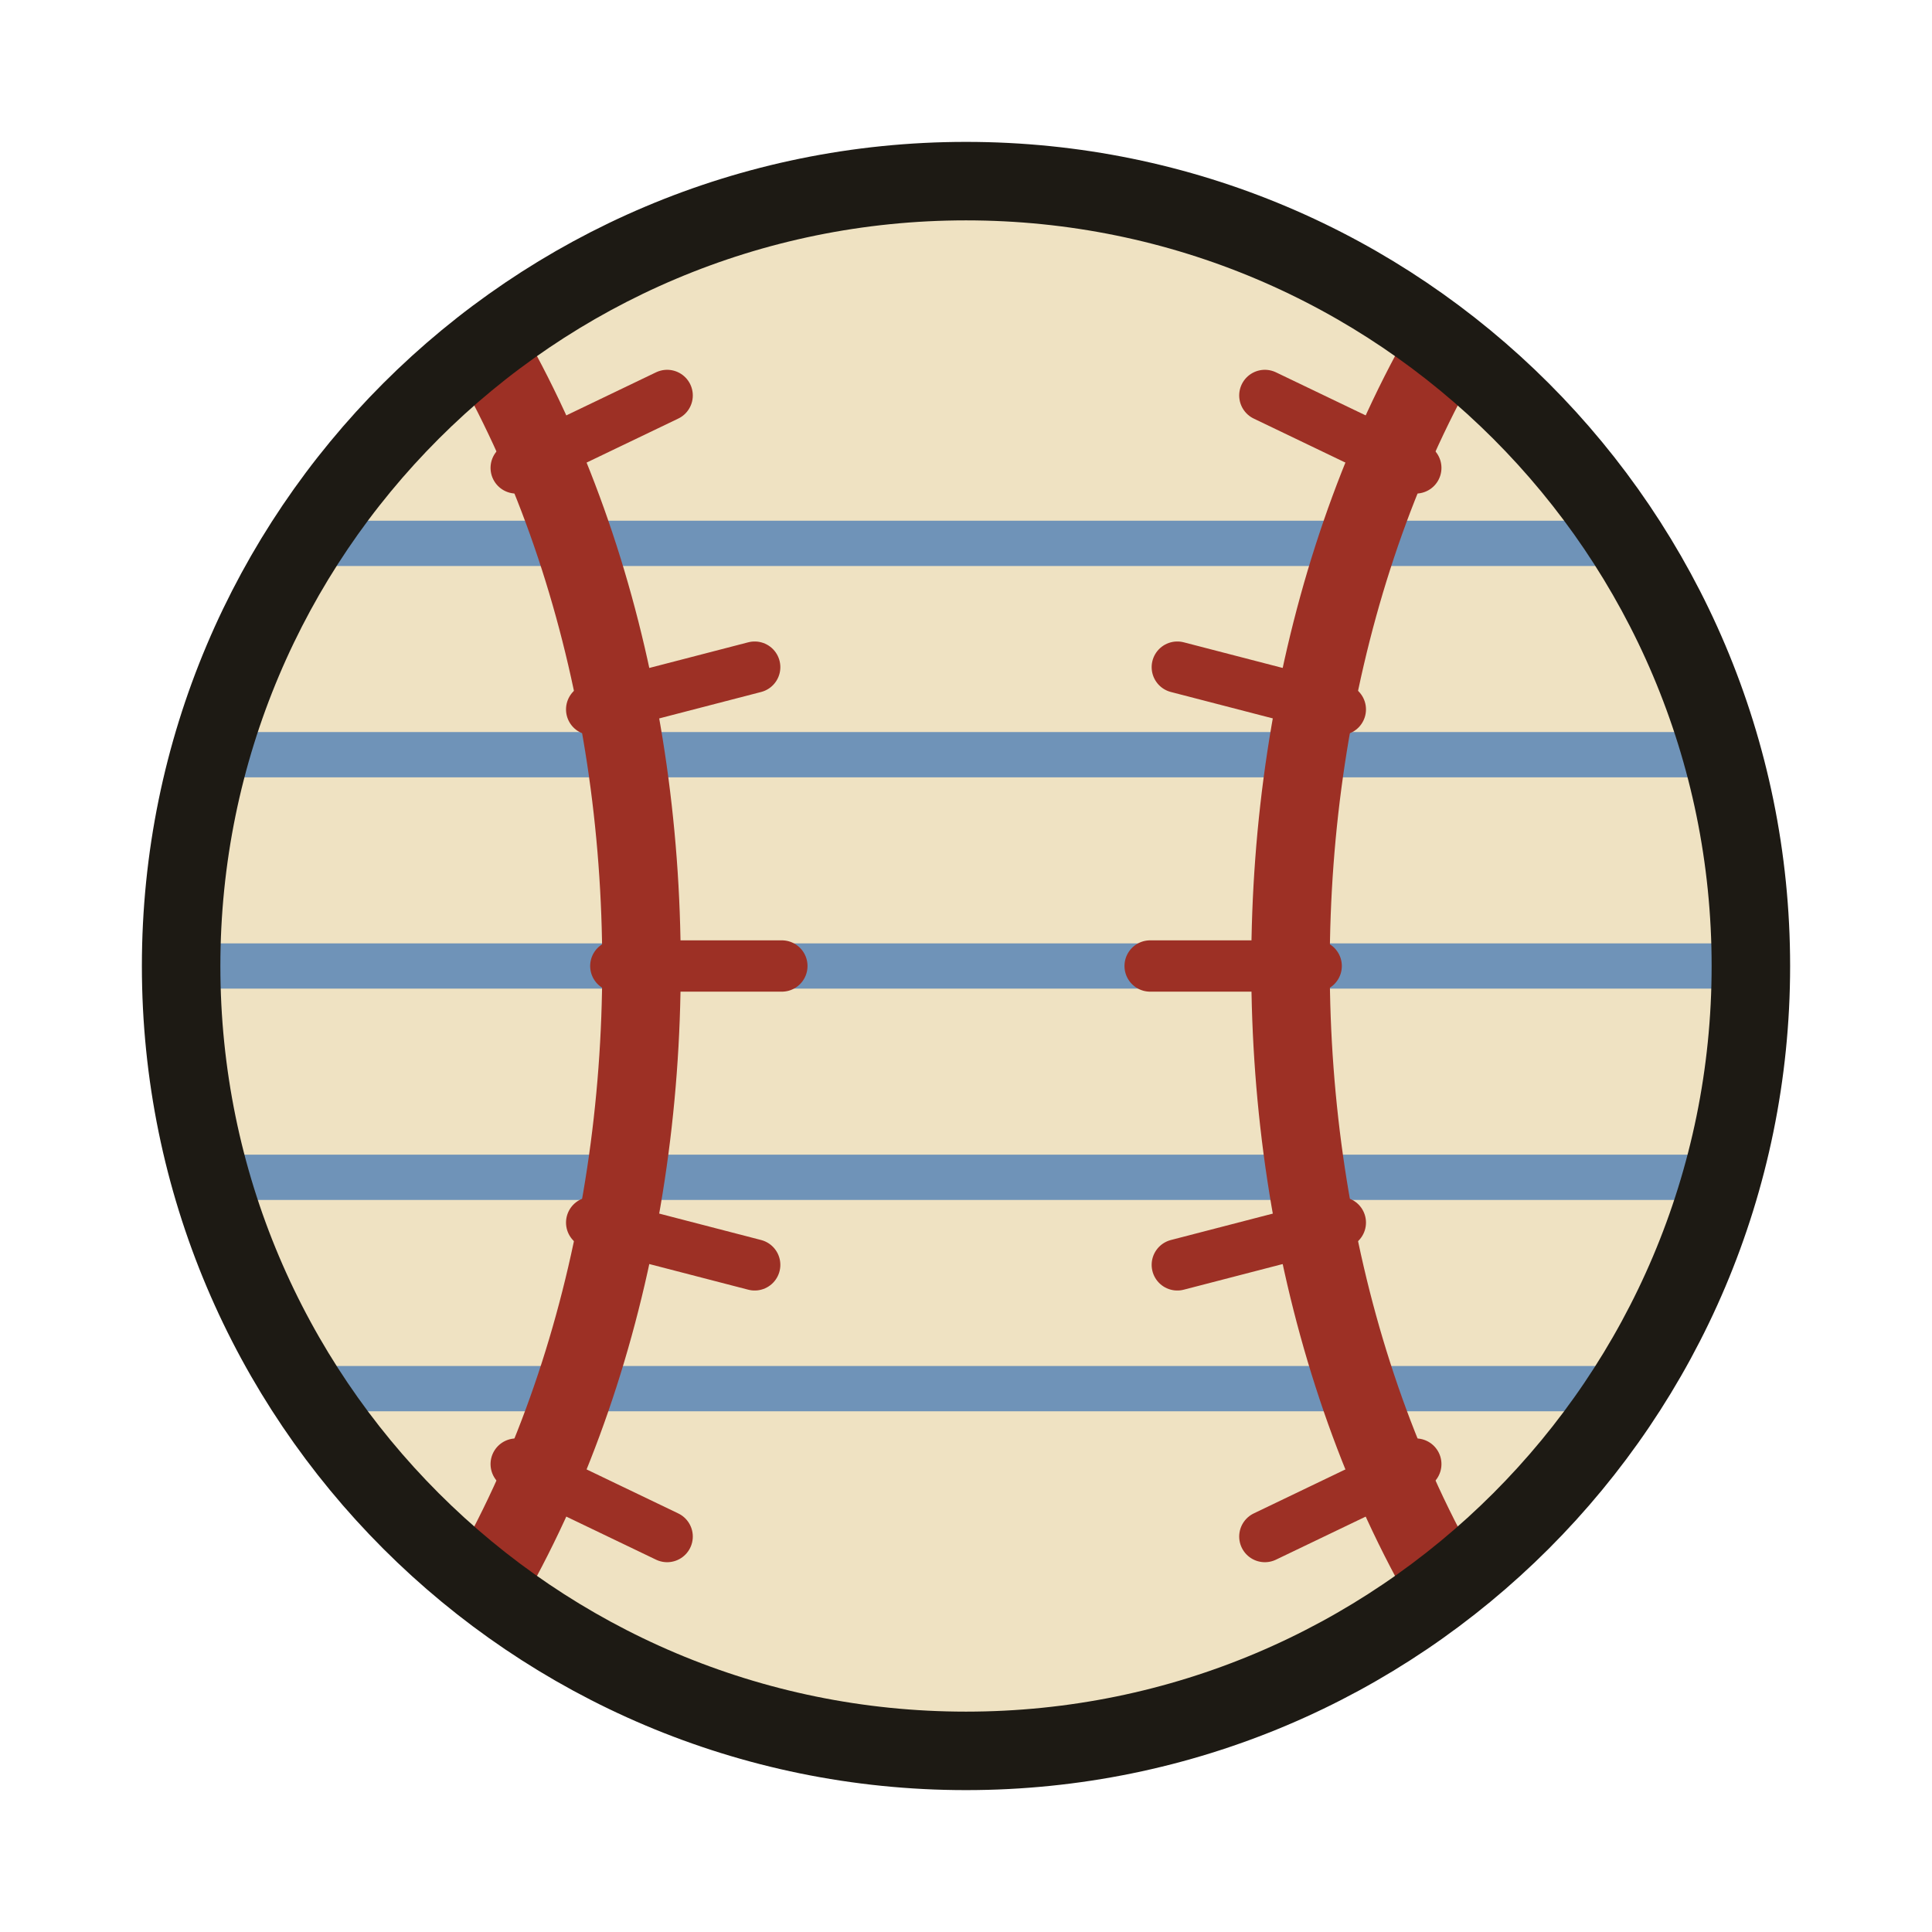
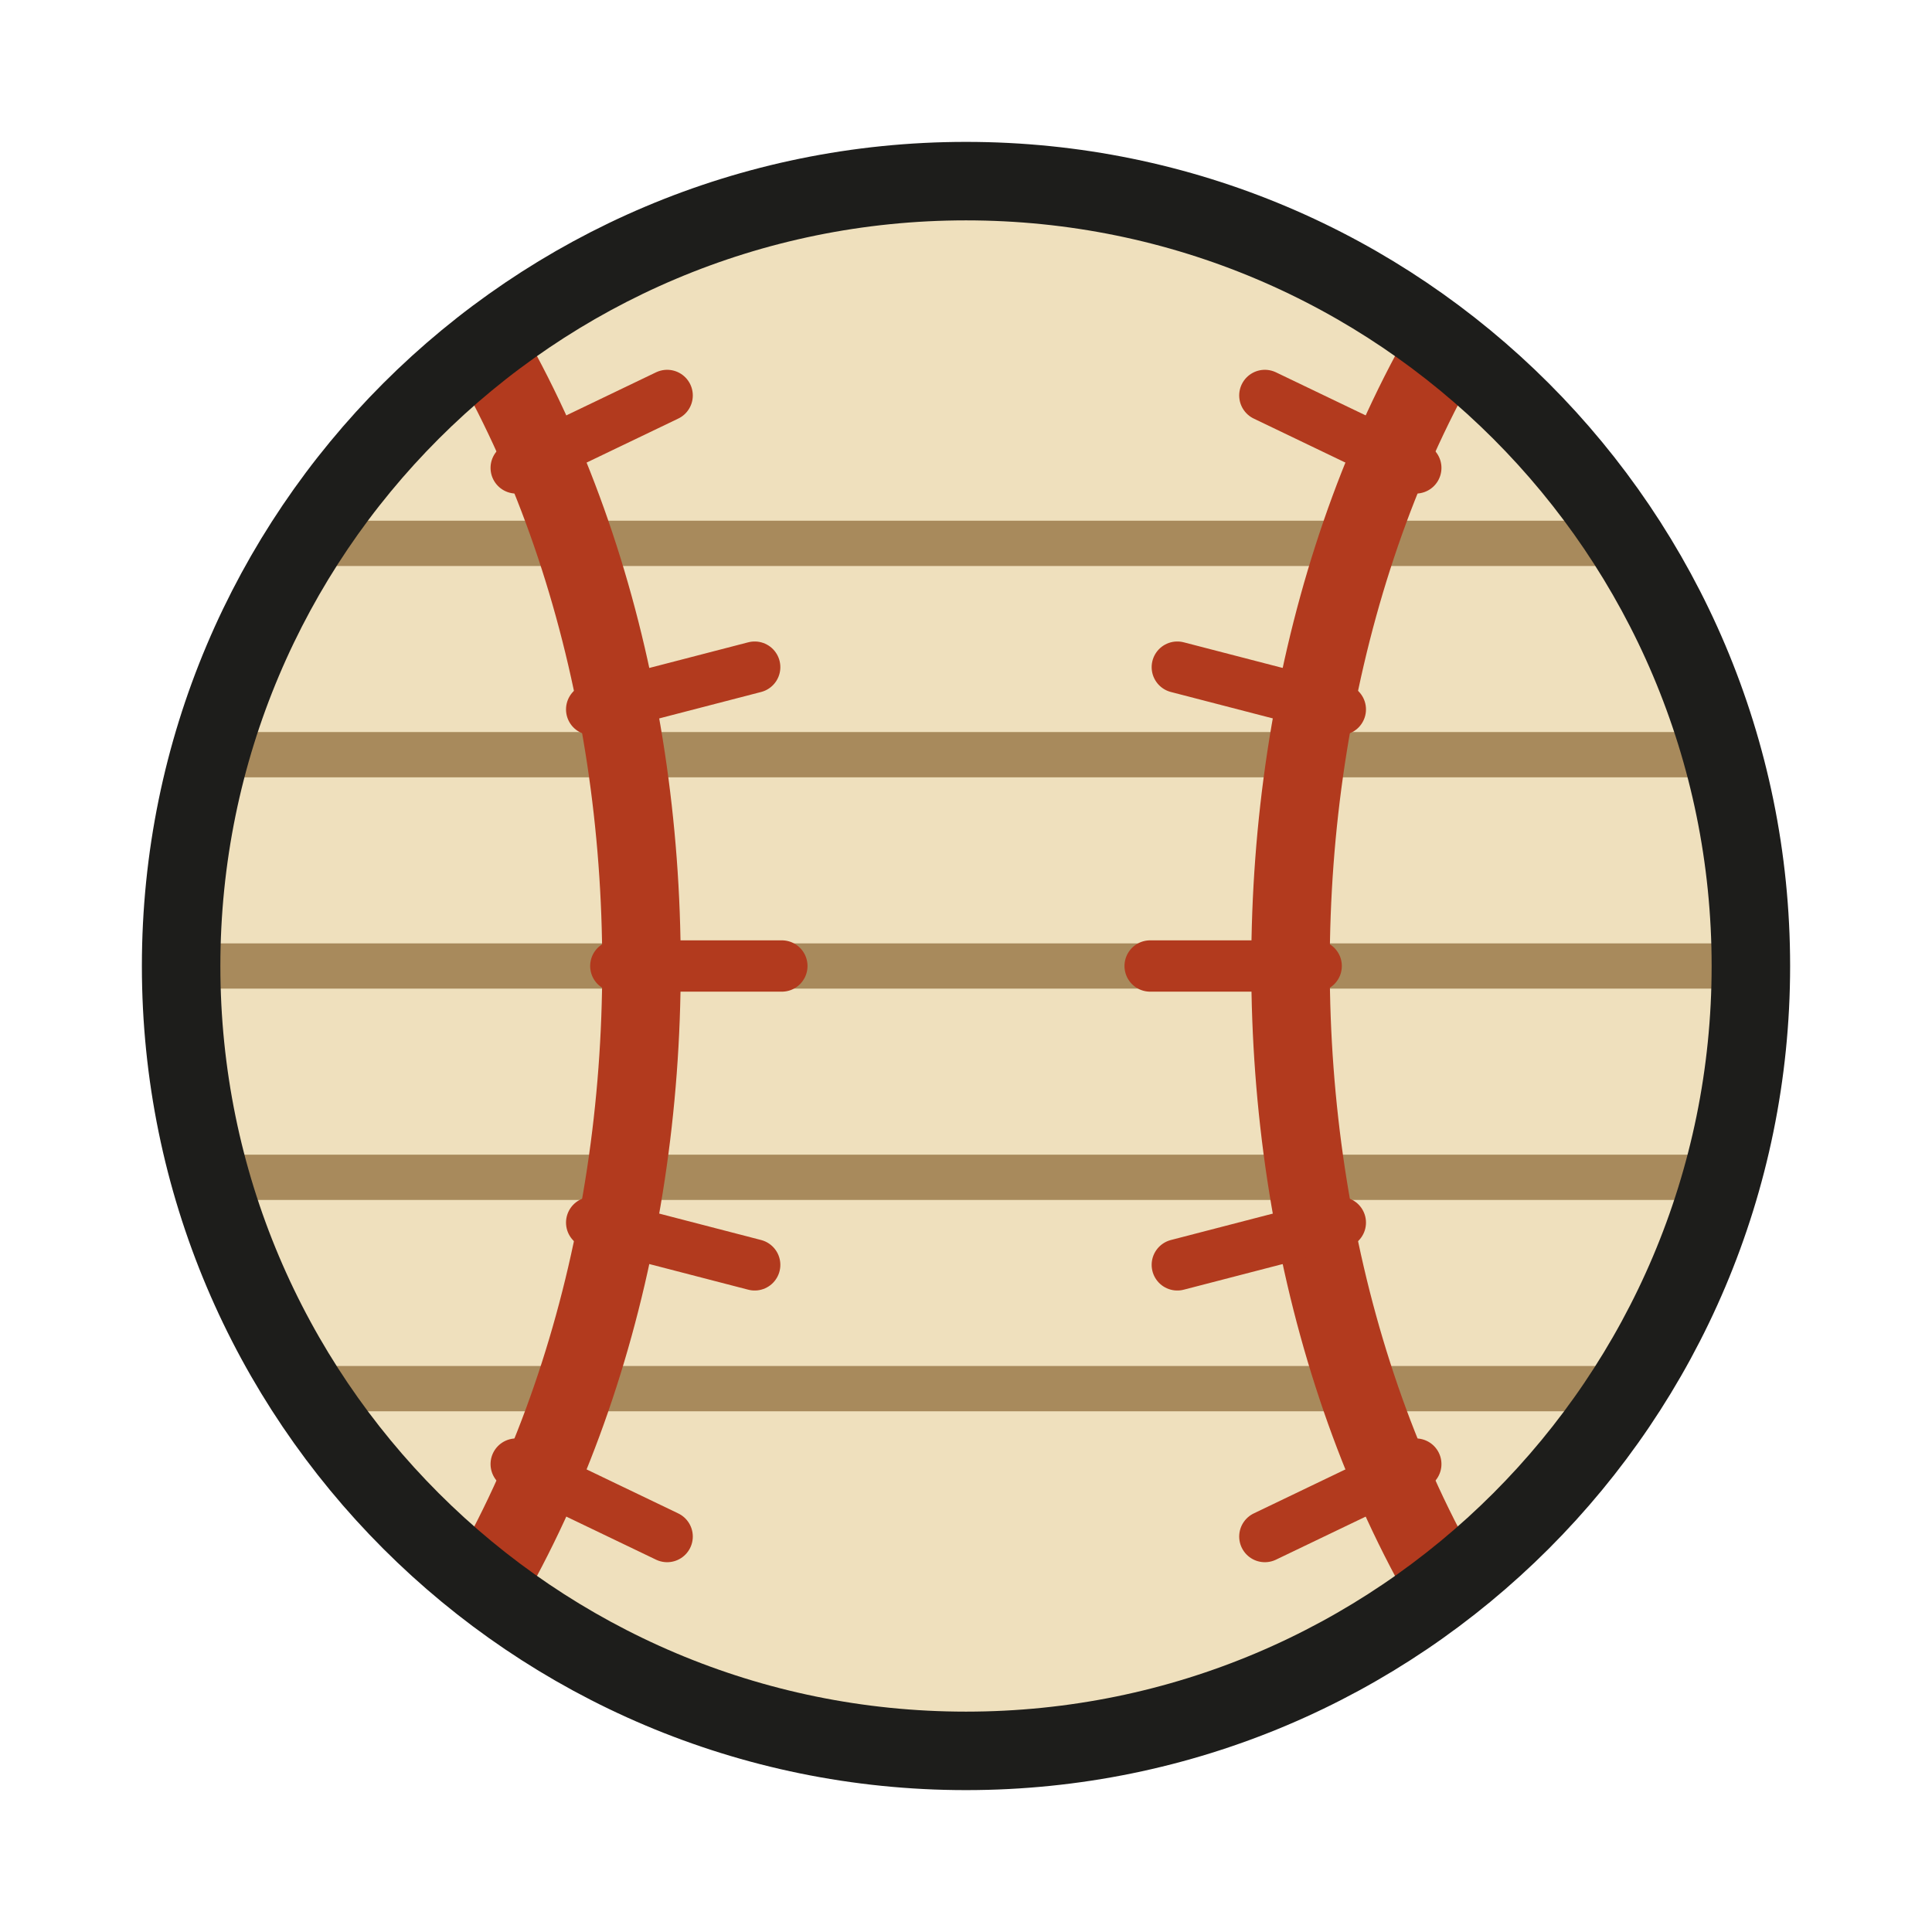
<svg xmlns="http://www.w3.org/2000/svg" viewBox="0 0 64 64">
  <defs>
    <clipPath id="ball">
      <circle cx="32" cy="32" r="26" />
    </clipPath>
  </defs>
-   <circle cx="32" cy="32" r="26" fill="#efe2c2" />
-   <g clip-path="url(#ball)" stroke="#6f93b8" stroke-width="1.5">
+   <circle cx="32" cy="32" r="26" fill="#efe0bd" />
+   <g clip-path="url(#ball)" stroke="#a88a5c" stroke-width="1.5">
    <line x1="4" y1="18" x2="60" y2="18" />
    <line x1="4" y1="25" x2="60" y2="25" />
    <line x1="4" y1="32" x2="60" y2="32" />
    <line x1="4" y1="39" x2="60" y2="39" />
    <line x1="4" y1="46" x2="60" y2="46" />
  </g>
-   <g clip-path="url(#ball)" fill="none" stroke="#9d3025" stroke-width="2.6" stroke-linecap="round">
+   <g clip-path="url(#ball)" fill="none" stroke="#b23a1e" stroke-width="2.6" stroke-linecap="round">
    <path d="M 13 7 C 24 20, 24 44, 13 57" />
    <path d="M 51 7 C 40 20, 40 44, 51 57" />
  </g>
-   <g clip-path="url(#ball)" stroke="#9d3025" stroke-width="1.7" stroke-linecap="round">
+   <g clip-path="url(#ball)" stroke="#b23a1e" stroke-width="1.7" stroke-linecap="round">
    <line x1="17.1" y1="15.5" x2="22.1" y2="13.1" />
    <line x1="19.6" y1="23.5" x2="25.0" y2="22.1" />
    <line x1="20.4" y1="32.0" x2="25.9" y2="32.0" />
    <line x1="19.6" y1="40.5" x2="25.0" y2="41.9" />
    <line x1="17.1" y1="48.5" x2="22.1" y2="50.9" />
    <line x1="46.9" y1="15.5" x2="41.9" y2="13.1" />
    <line x1="44.4" y1="23.5" x2="39.0" y2="22.1" />
    <line x1="43.6" y1="32.0" x2="38.1" y2="32.0" />
    <line x1="44.4" y1="40.5" x2="39.0" y2="41.9" />
    <line x1="46.9" y1="48.5" x2="41.9" y2="50.9" />
  </g>
-   <circle cx="32" cy="32" r="26" fill="none" stroke="#1d1a14" stroke-width="2.6" />
+   <circle cx="32" cy="32" r="26" fill="none" stroke="#1d1d1b" stroke-width="2.6" />
</svg>
